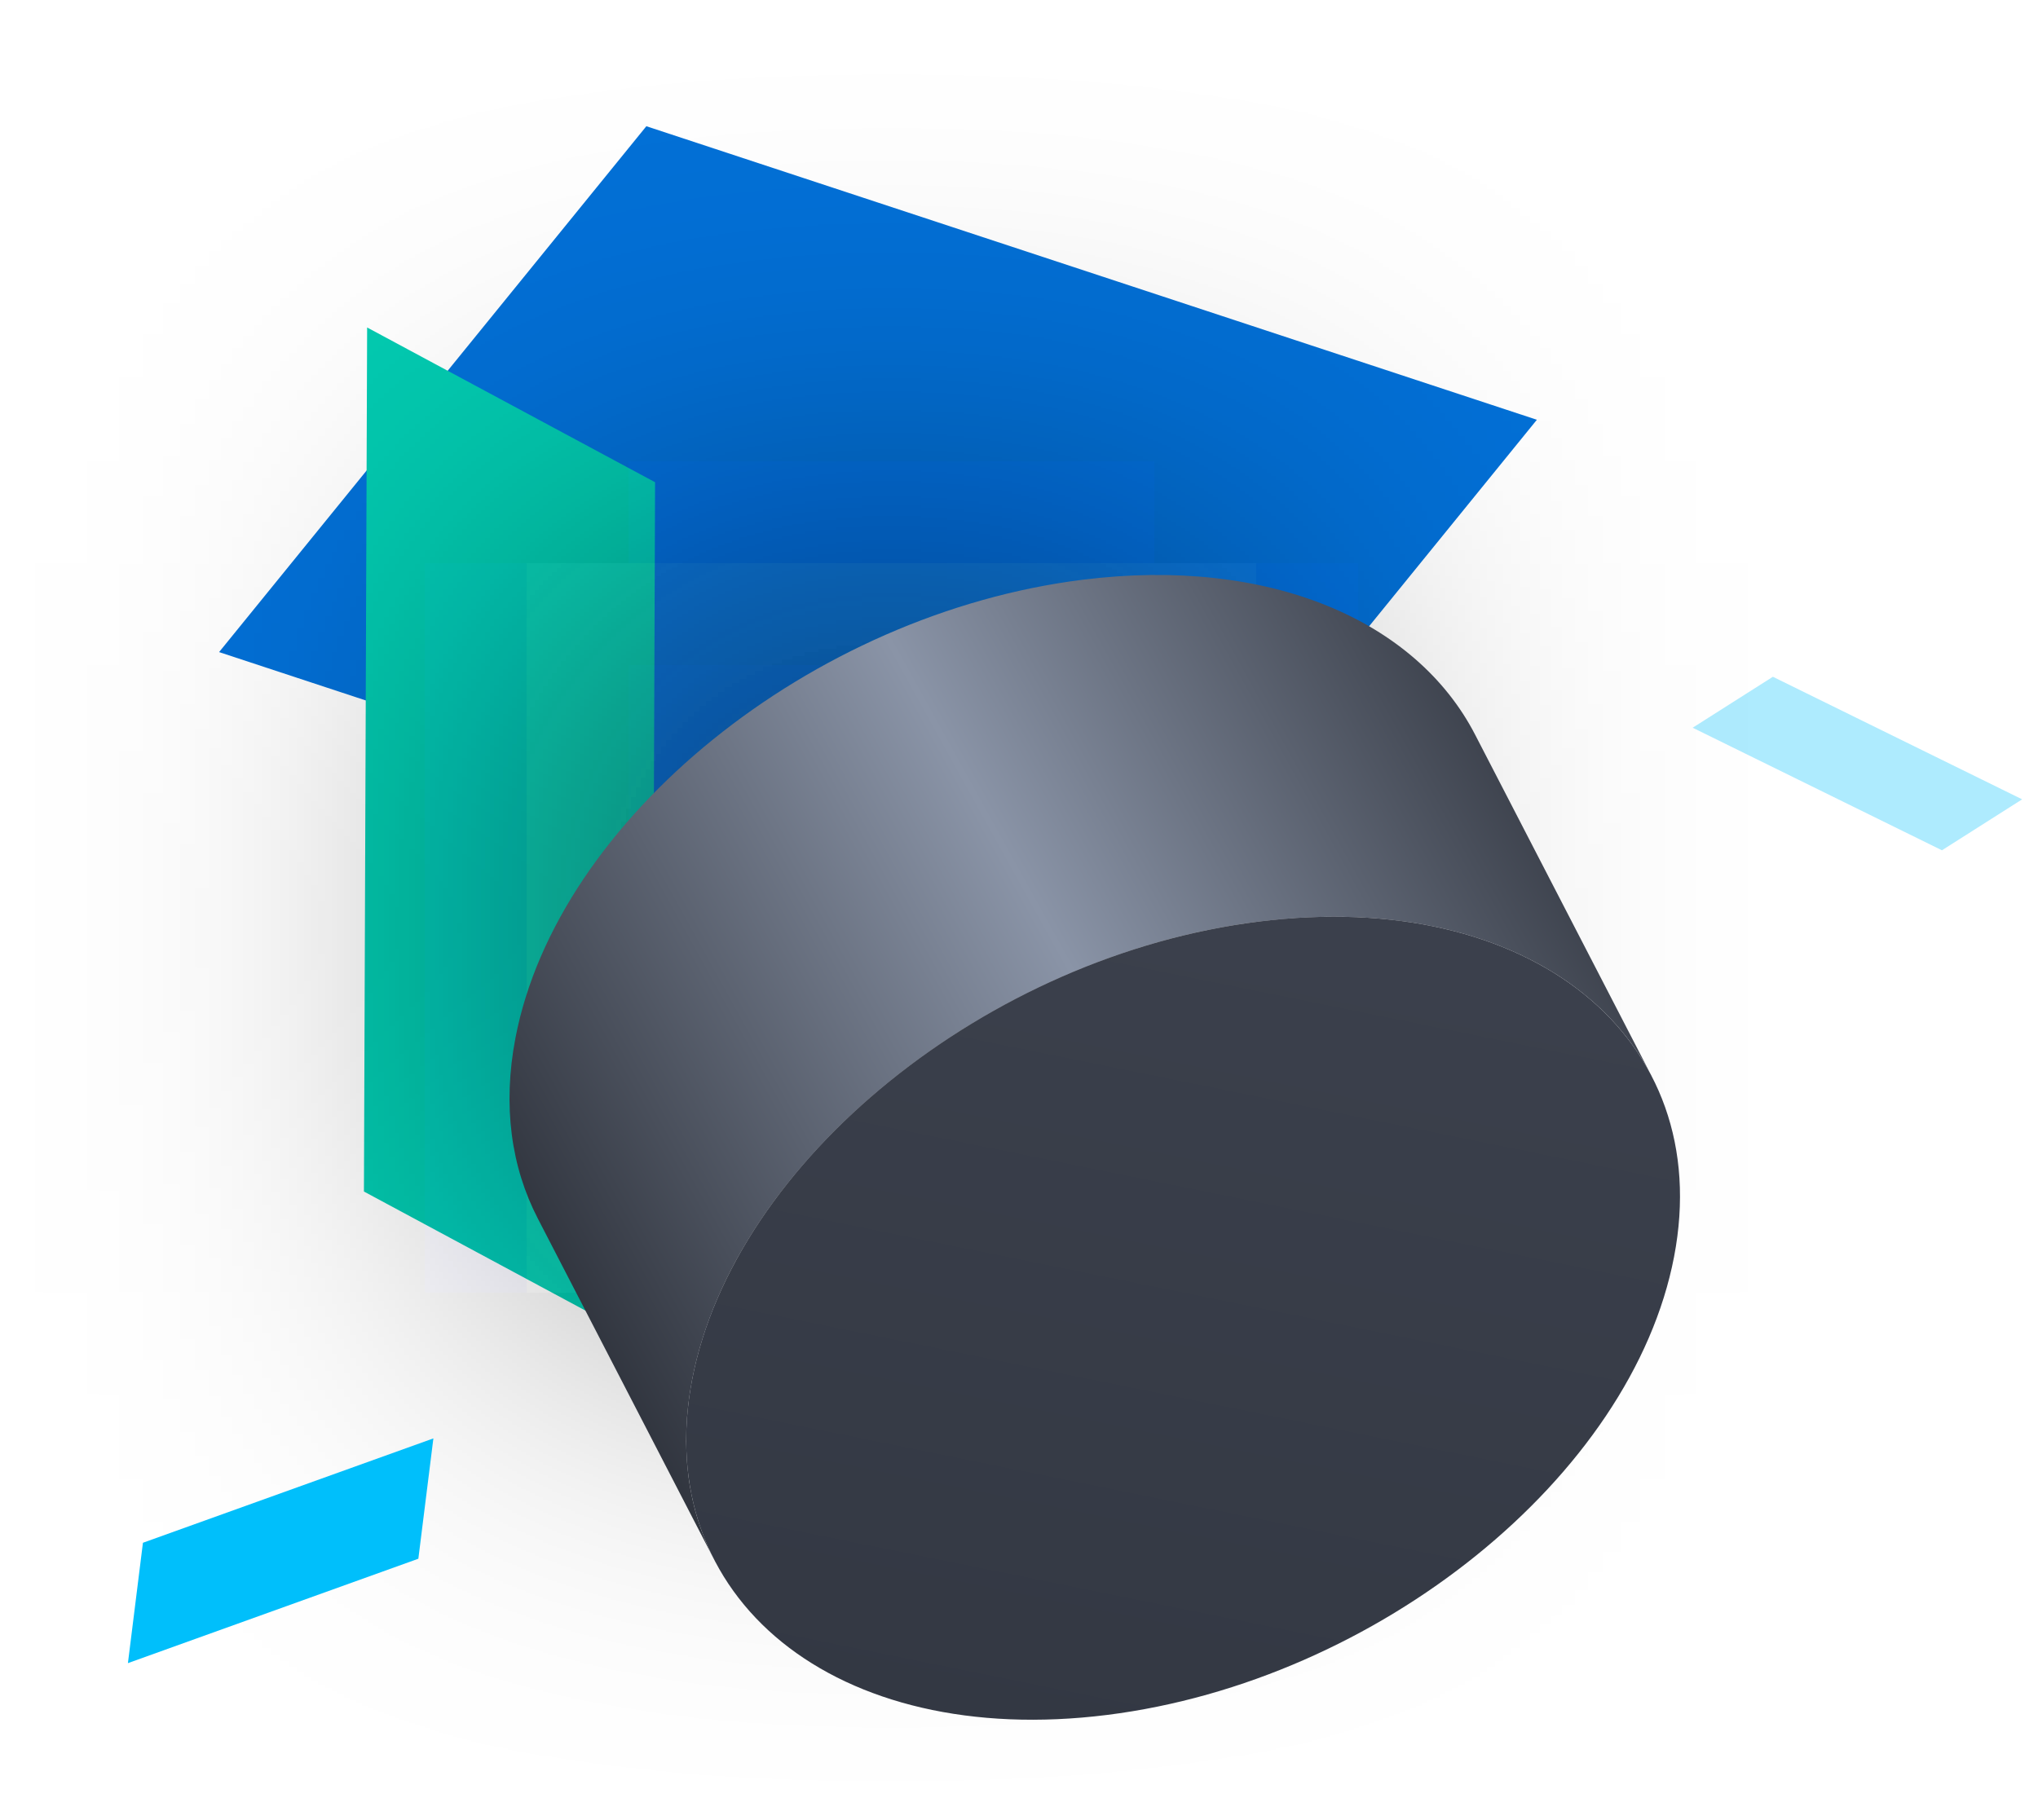
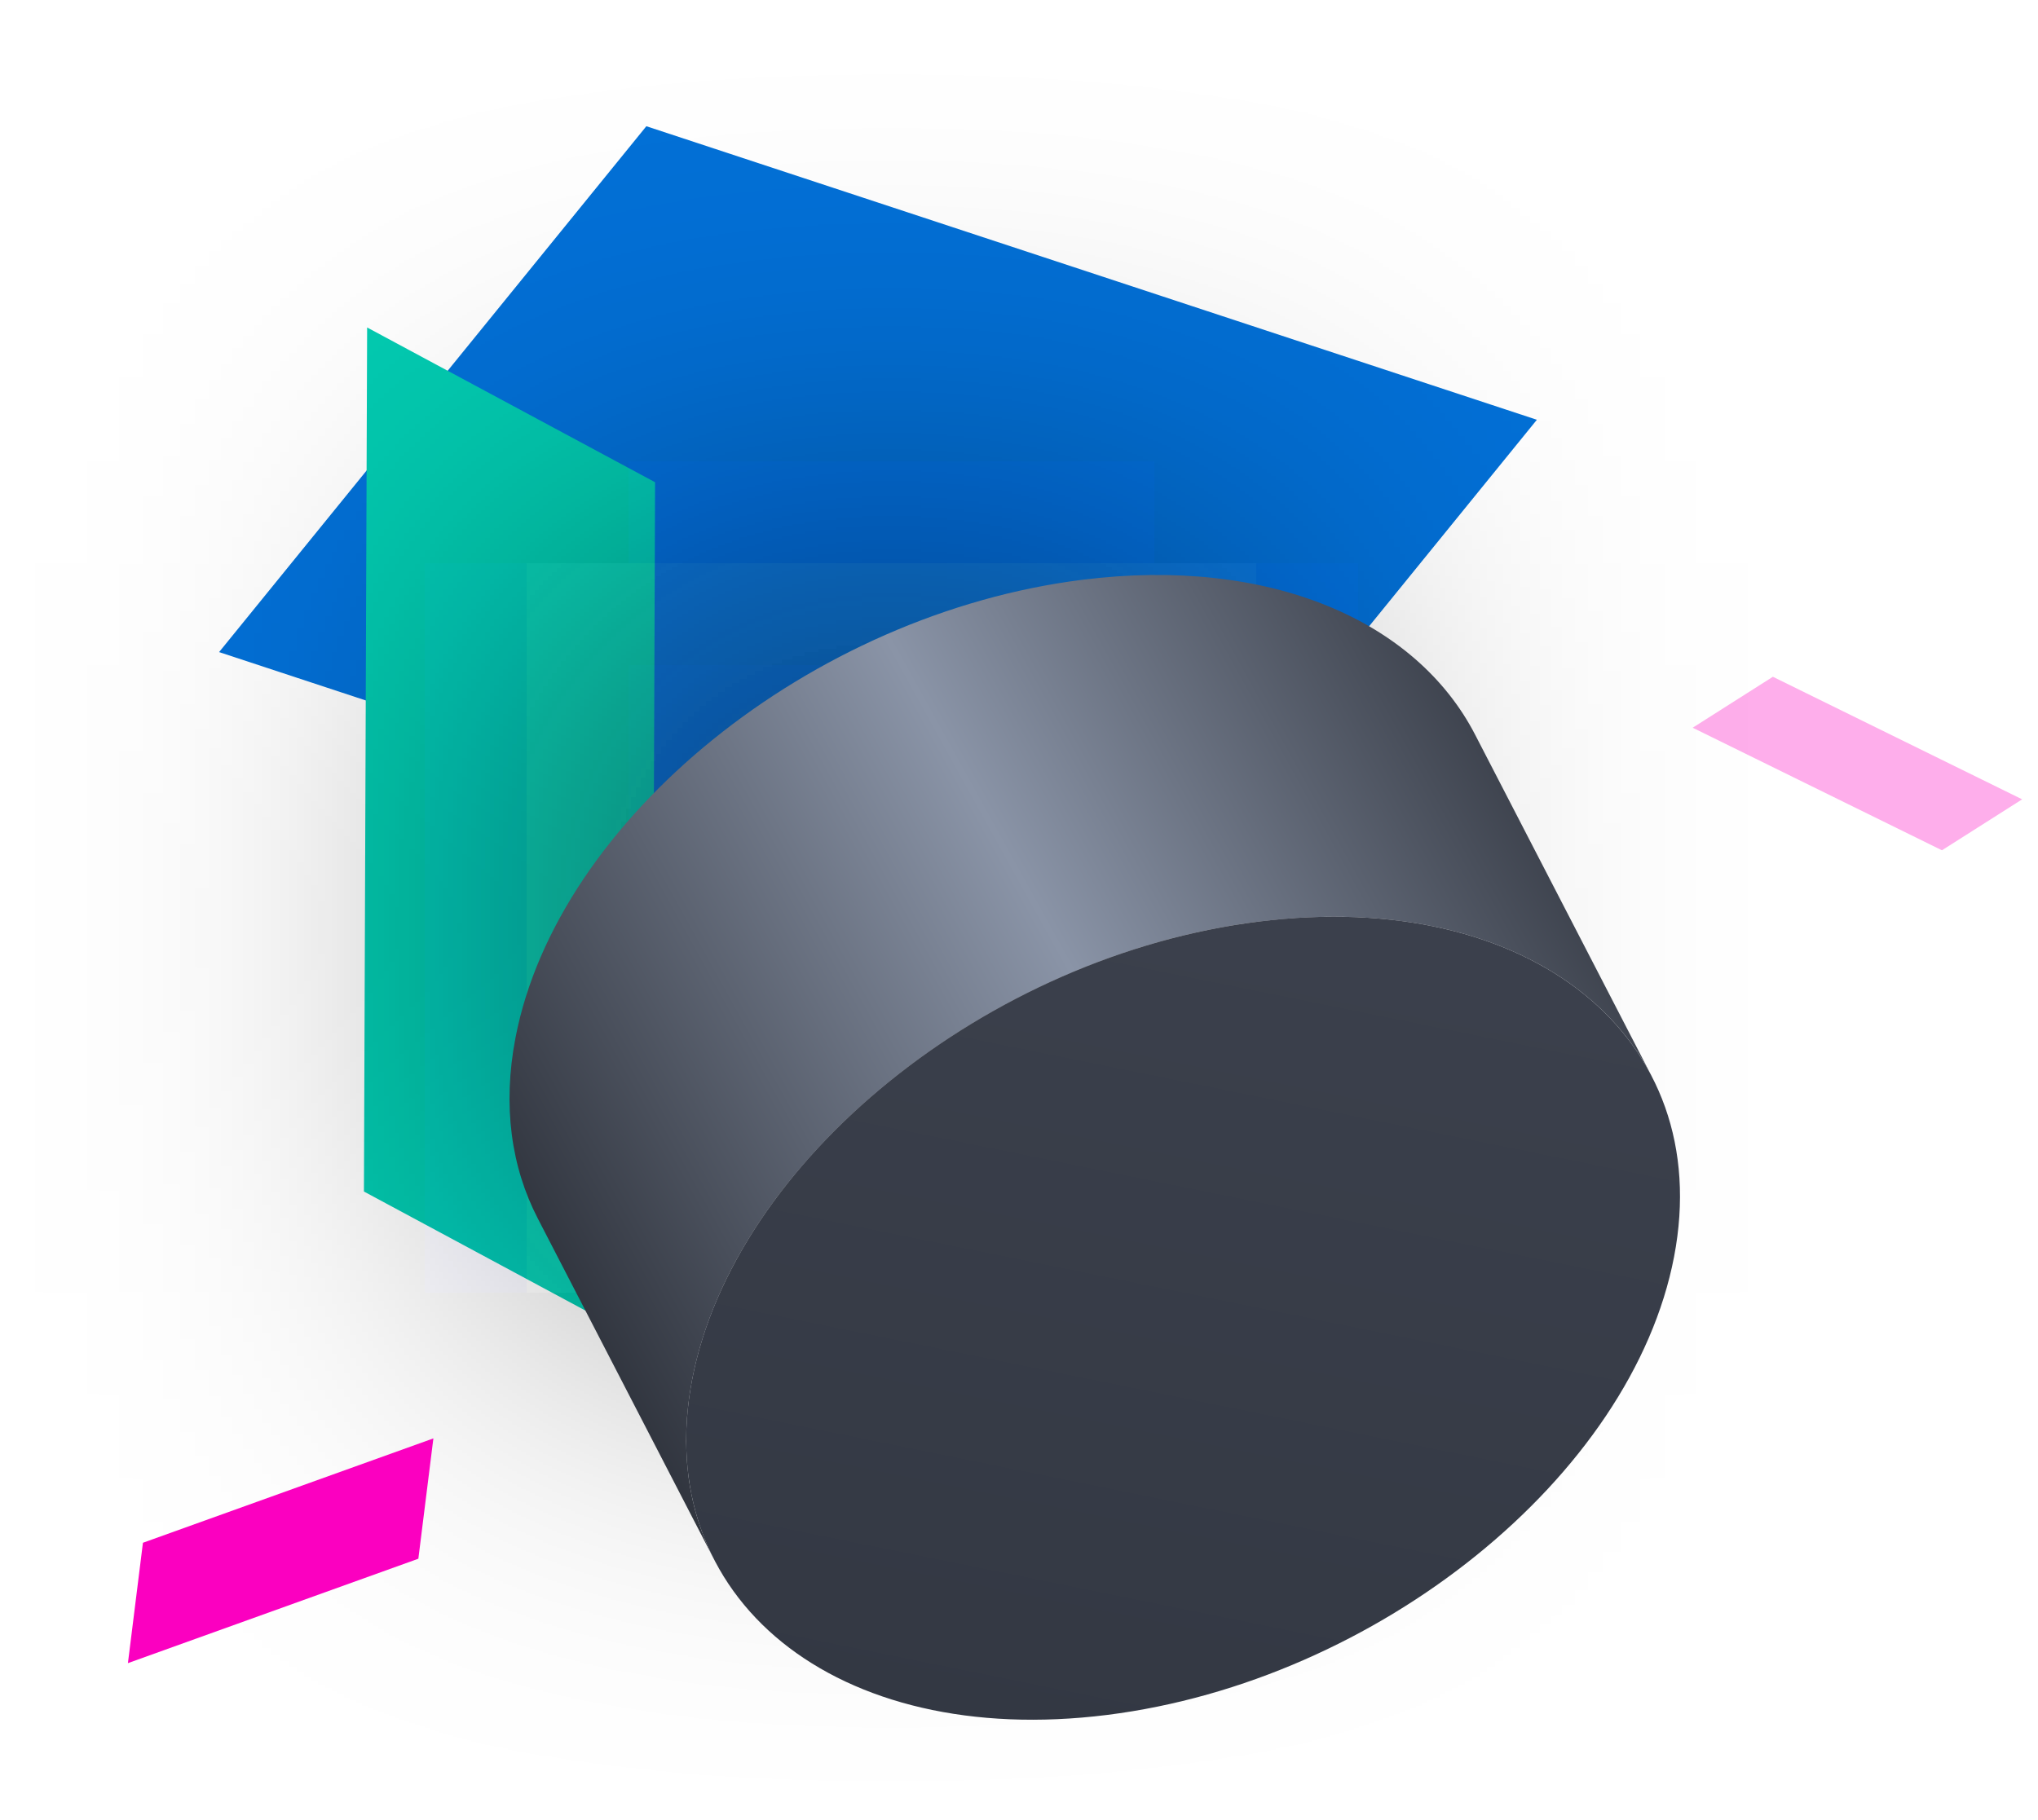
<svg xmlns="http://www.w3.org/2000/svg" xmlns:xlink="http://www.w3.org/1999/xlink" width="112" height="100">
  <defs>
    <filter x="-90%" y="-90%" width="280%" height="280%" filterUnits="objectBoundingBox" id="a">
      <feGaussianBlur stdDeviation="12" in="SourceGraphic" />
    </filter>
    <linearGradient x1="99.316%" y1="21.974%" x2="0%" y2="69.777%" id="b">
      <stop stop-color="#2C3039" offset="0%" />
      <stop stop-color="#8A94A7" offset="48.131%" />
      <stop stop-color="#2C3039" offset="100%" />
    </linearGradient>
    <linearGradient x1="49.892%" y1=".428%" x2="24.856%" y2="100%" id="d">
      <stop stop-color="#3B404C" offset="0%" />
      <stop stop-color="#333843" offset="100%" />
    </linearGradient>
    <path d="M32.833 63.264c-14.9 1.866-25.108-6.384-22.797-18.428 2.31-12.043 16.264-23.319 31.166-25.184C56.103 17.786 66.31 26.036 64 38.08c-2.311 12.043-16.264 23.319-31.167 25.184z" id="c" />
  </defs>
  <g fill="none" fill-rule="evenodd">
    <path fill="#0270D7" d="M35.521 6.938L12.04 35.843l48.939 16.136L84.46 23.073z" />
    <path fill="#02CBB1" d="M20 65.494L35.822 74 36 26.506 20.176 18z" />
    <g transform="translate(28 31)">
      <path fill-opacity=".48" fill="#1D2026" filter="url(#a)" d="M1 0h40v40H1z" />
      <path d="M11.261 54.752l-9.71-18.785C.096 33.152-.389 29.783.327 26.051 2.637 14.01 16.59 2.732 31.492.867 41.776-.42 49.824 3.11 53.065 9.38l9.71 18.785c-3.242-6.27-11.29-9.8-21.573-8.514C26.3 21.518 12.347 32.793 10.036 44.837c-.716 3.732-.23 7.1 1.225 9.915" fill="url(#b)" />
      <use fill="url(#d)" xlink:href="#c" />
    </g>
-     <path fill="#00BFFB" d="M22.991 85.677l.826-6.614L7.855 84.8l-.825 6.616z" />
-     <path fill-opacity=".32" fill="#00BFFB" d="M106.721 46.737l4.408-2.801-13.699-6.737L93.022 40z" />
+     <path fill="#fb00c0" d="M22.991 85.677l.826-6.614L7.855 84.8l-.825 6.616z" />
+     <path fill-opacity=".32" fill="#fb00c0" d="M106.721 46.737l4.408-2.801-13.699-6.737L93.022 40z" />
  </g>
</svg>
